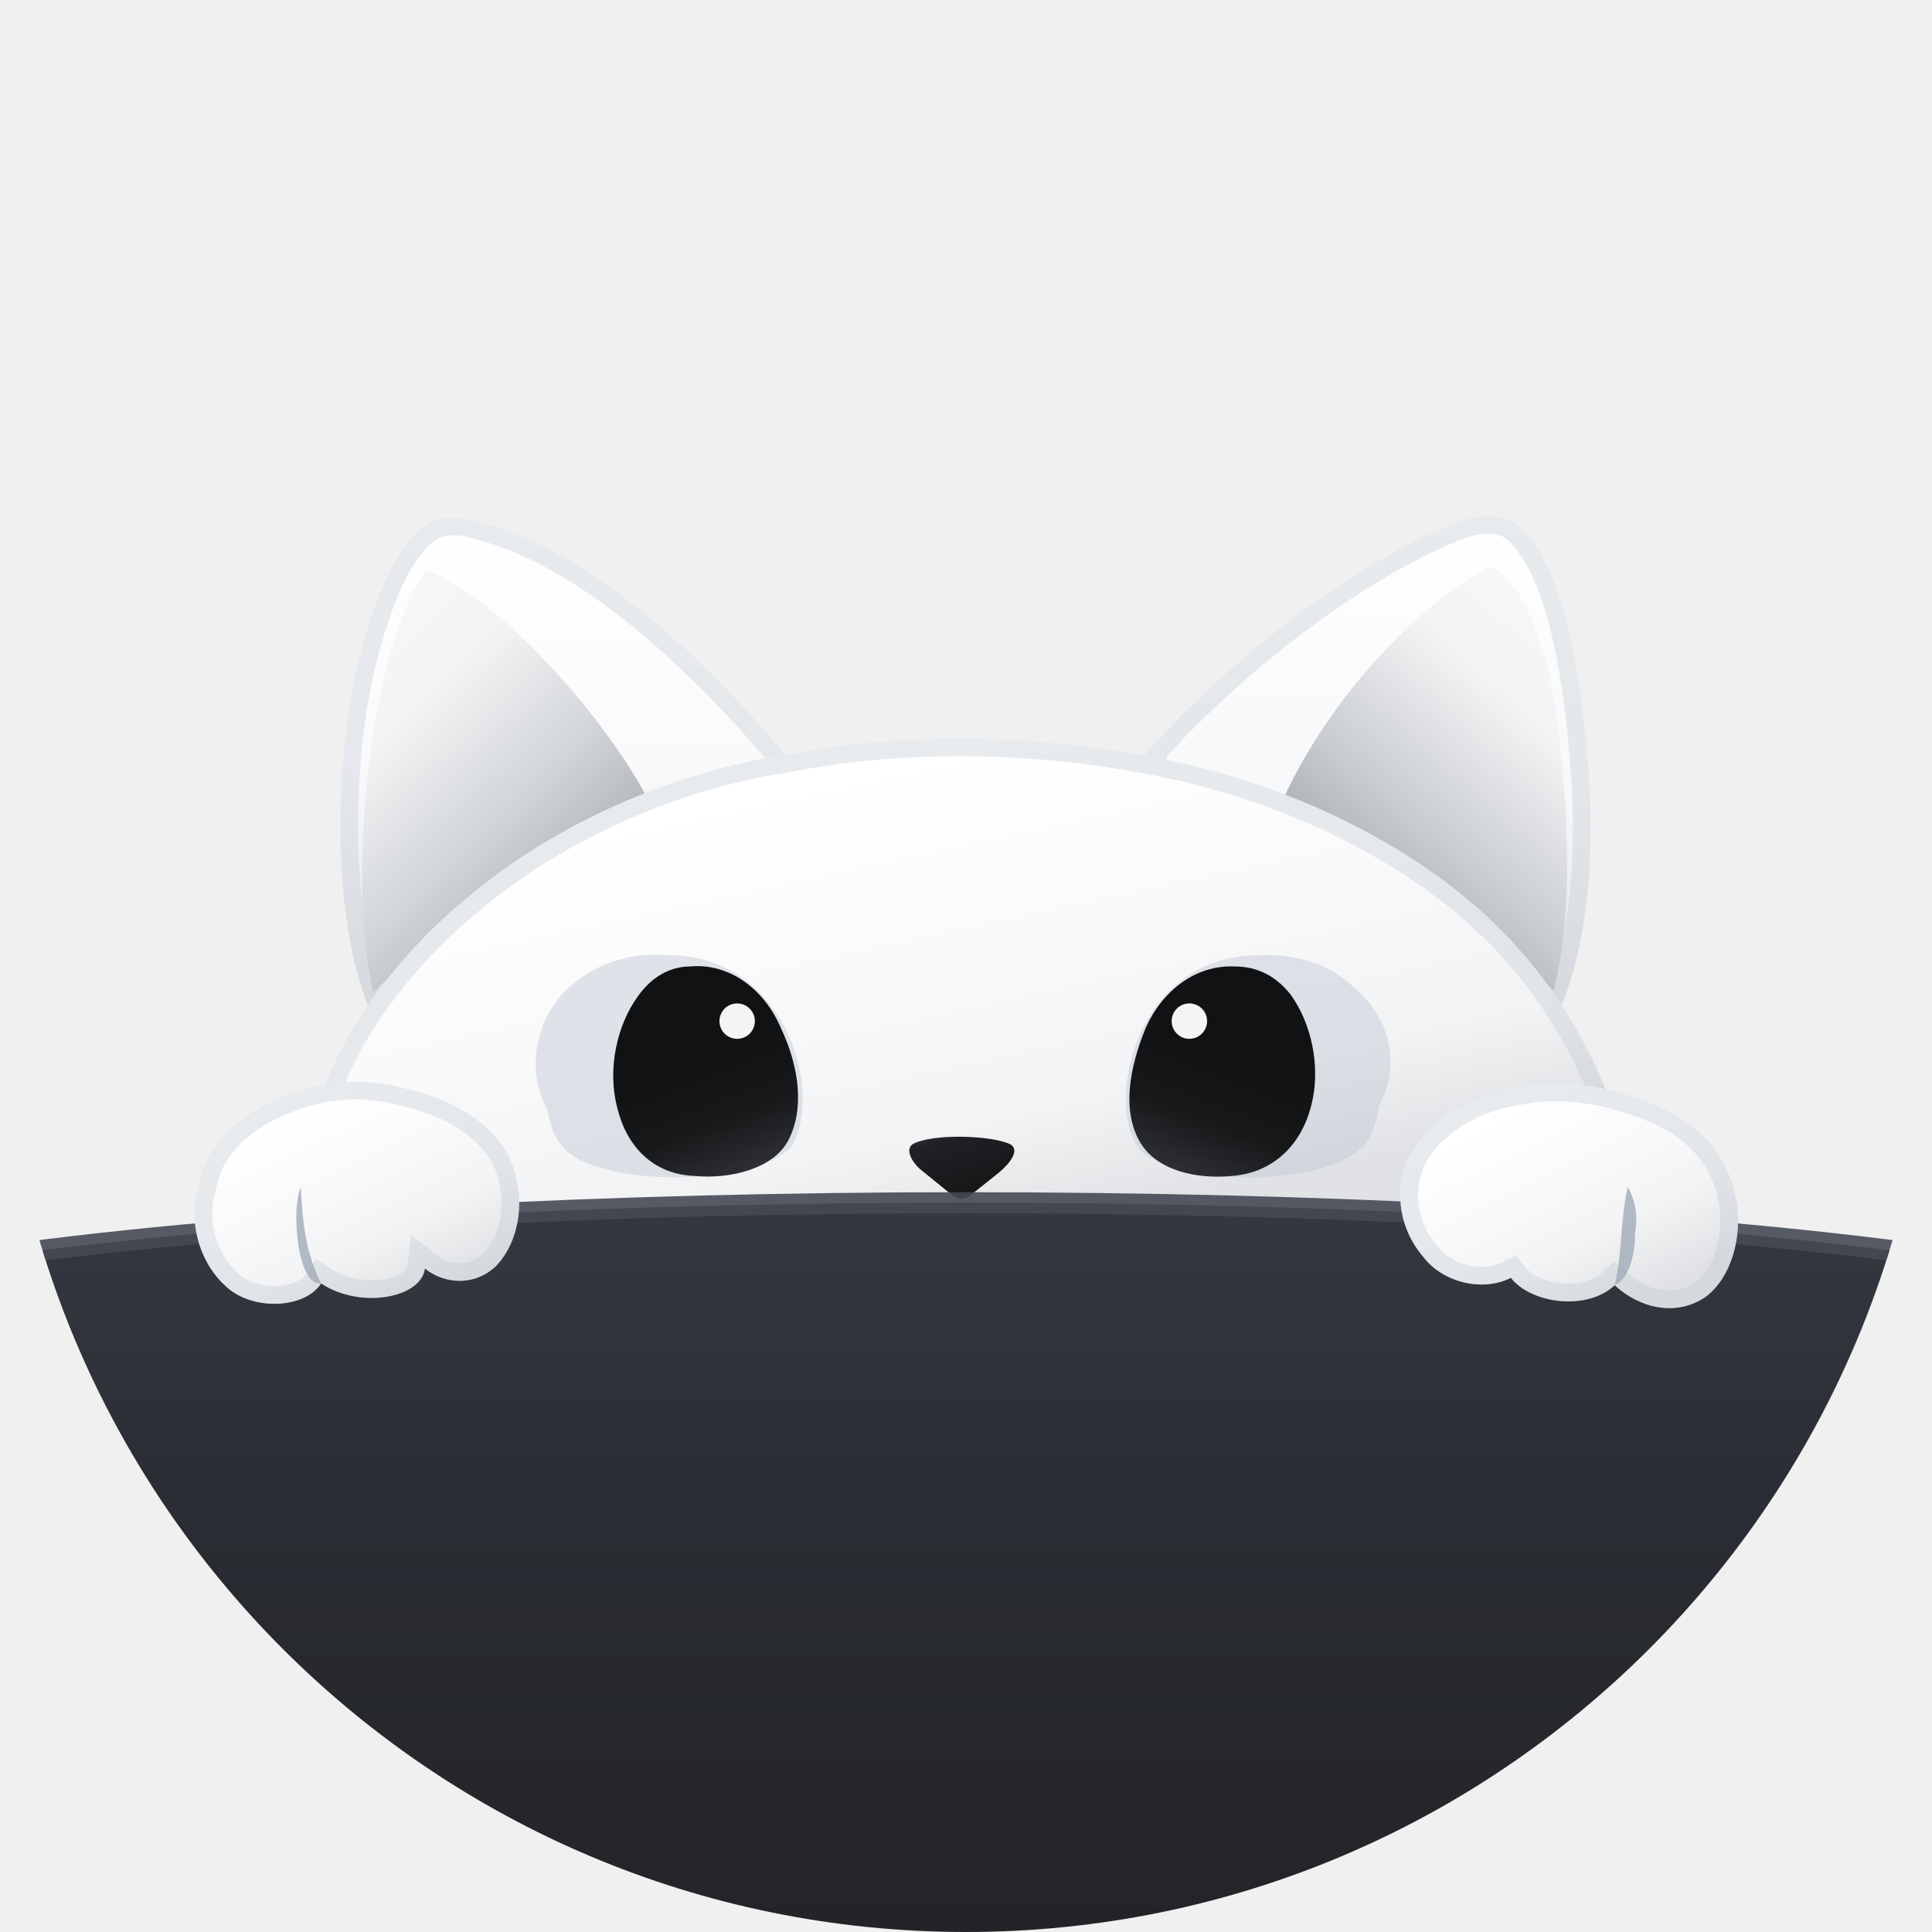
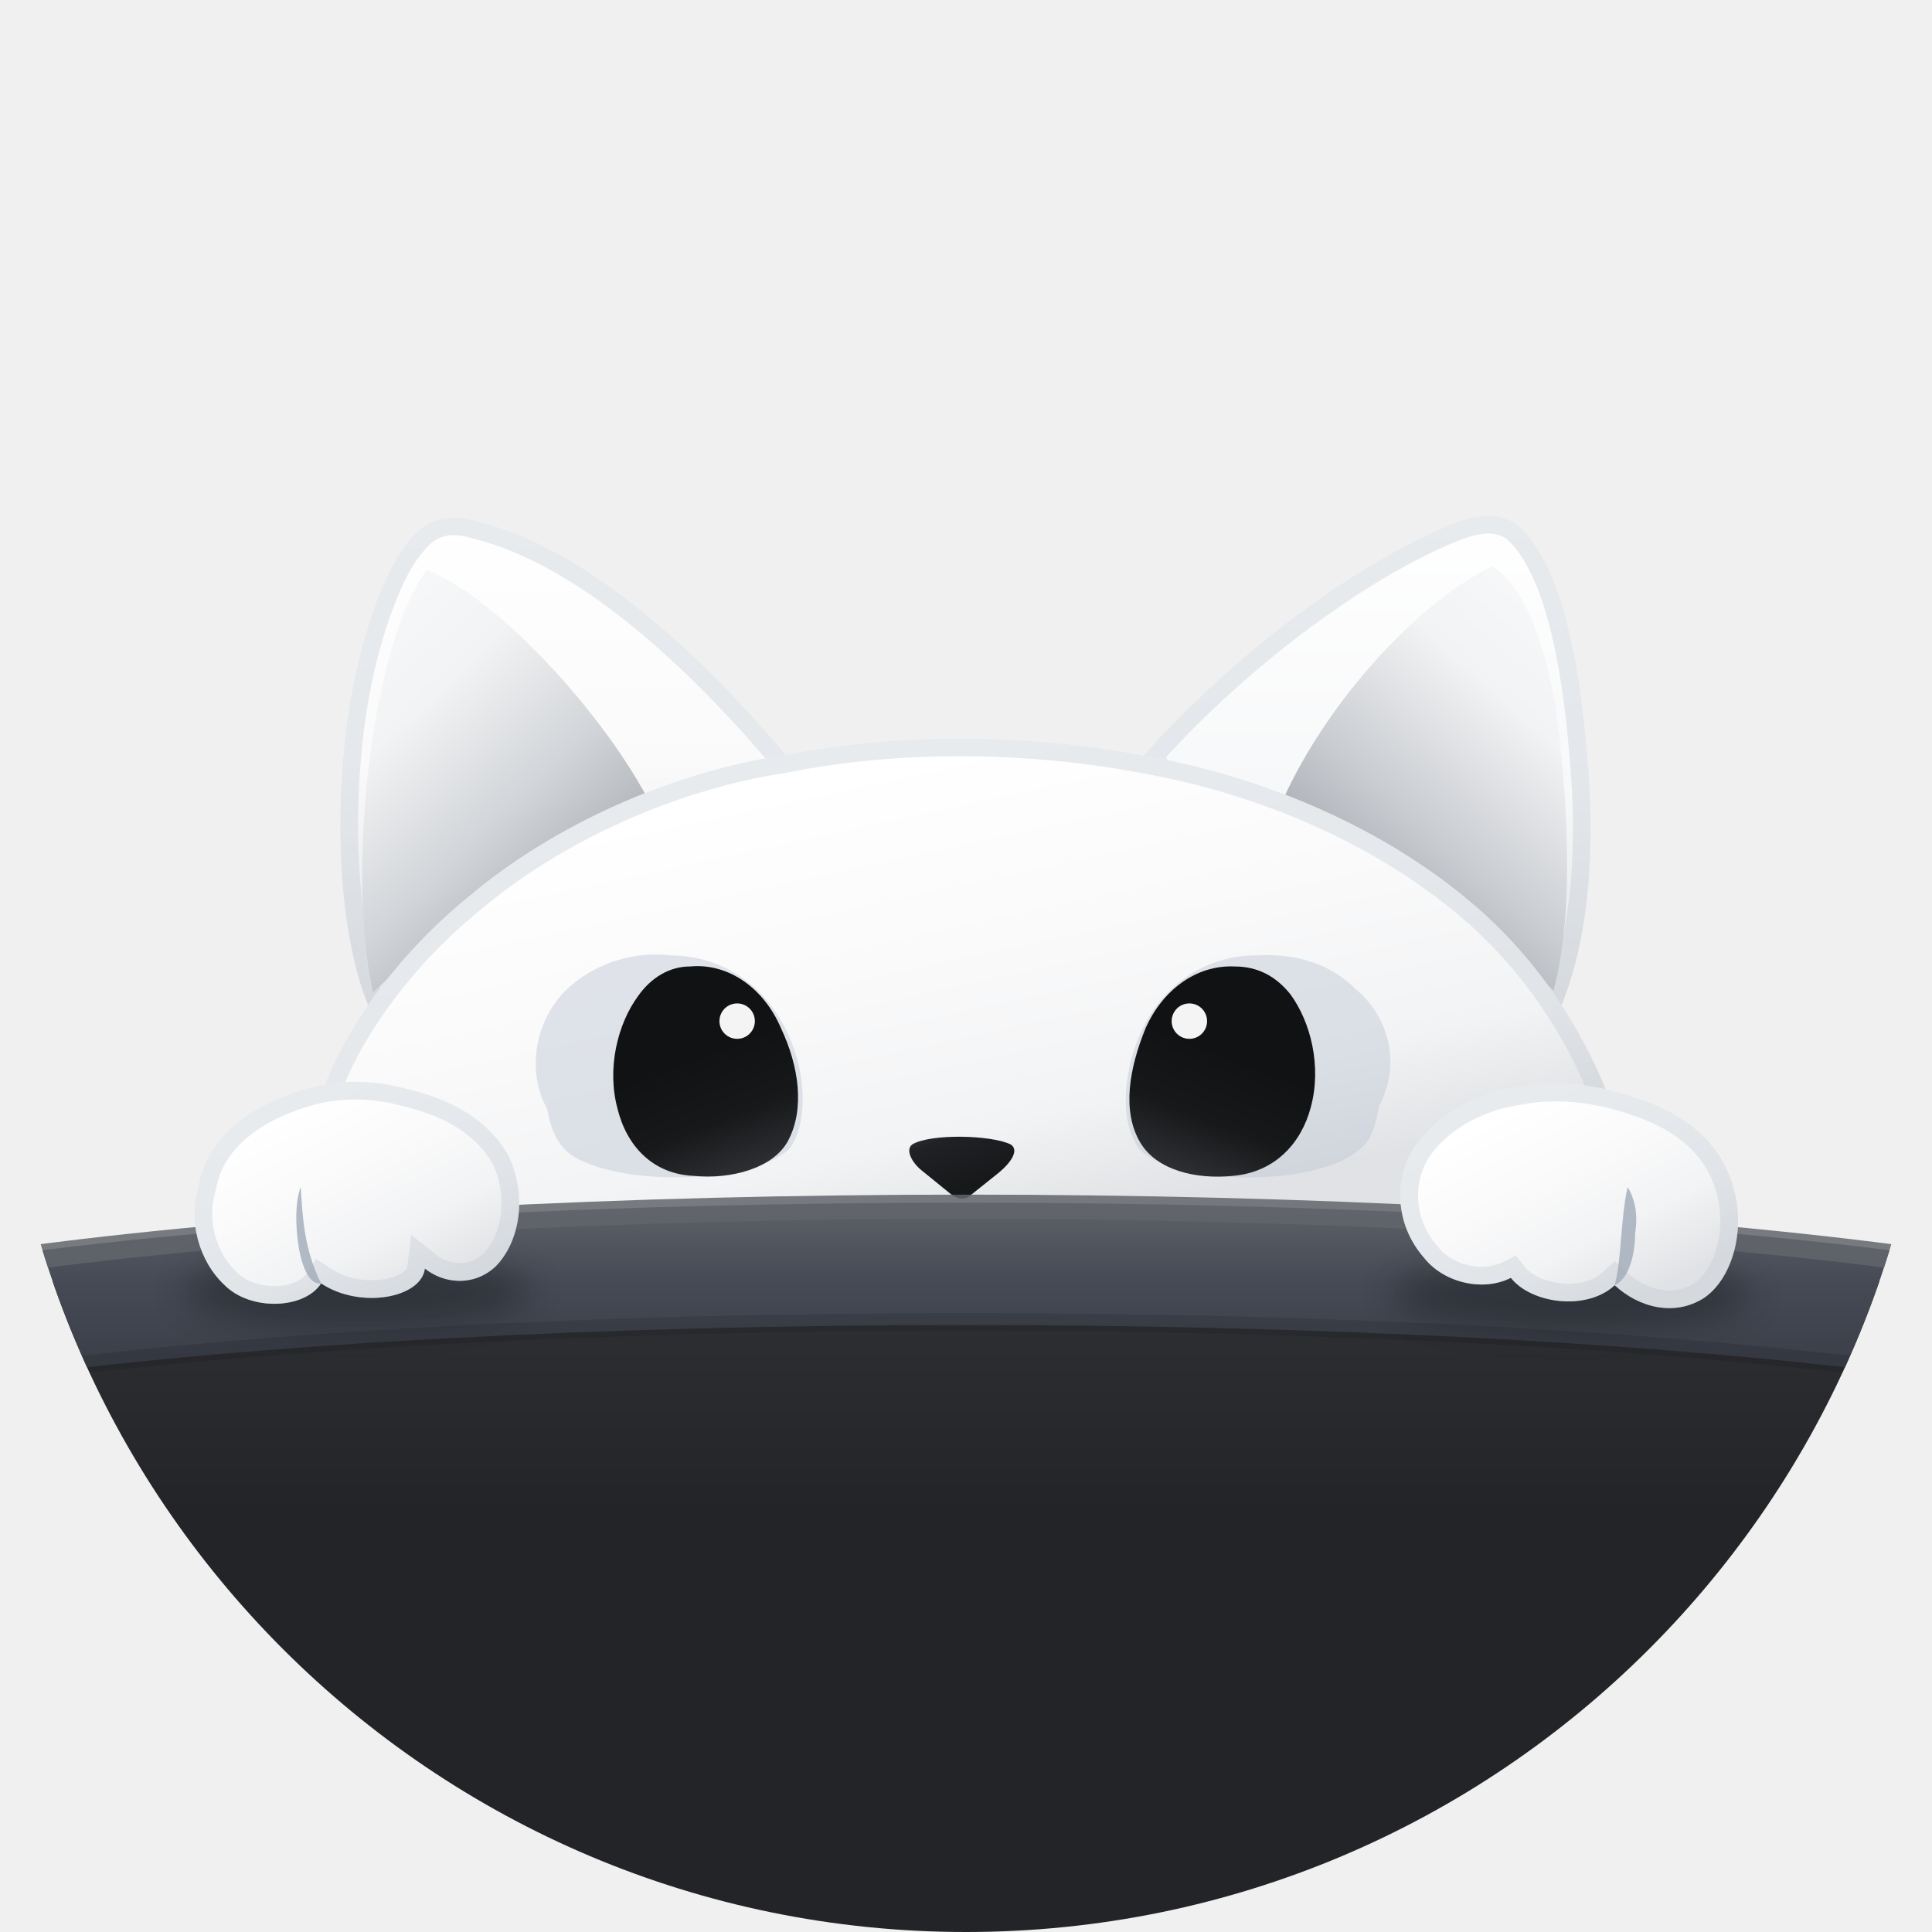
<svg xmlns="http://www.w3.org/2000/svg" xmlns:xlink="http://www.w3.org/1999/xlink" width="60" height="60" viewBox="0 0 60 60" fill="none">
  <g clip-path="url(#clip0_5_277)">
    <g id="head" transform="translate(0 0)">
      <g id="ear-left" transform="rotate(0 17 28)">
        <use xlink:href="#stroke0_5_277" fill="url(#paint0_linear_5_277)" />
        <mask id="stroke1_5_277" fill="white">
          <use xlink:href="#stroke0_5_277" />
        </mask>
        <path d="M11.584 31.569C10.318 28.864 10.375 24.087 11.008 21.094C11.354 19.424 11.987 17.64 12.677 16.834C13.31 15.971 14.116 15.971 14.864 16.201C18.318 17.065 21.828 20.403 24.361 23.396L24.591 28.921L11.584 31.569Z" stroke-width="1.1" stroke="#C3CAD4" stroke-opacity="0.38" mask="url(#stroke1_5_277)" />
        <path d="M13.253 17.698C15.325 18.504 18.548 21.899 20.102 24.777C17.224 26.043 13.944 28.576 11.584 30.82C11.008 28.173 11.238 24.489 11.756 21.842C12.102 20.173 12.505 18.734 13.253 17.698Z" fill="url(#paint2_linear_5_277)" />
      </g>
      <g id="ear-right" transform="rotate(0 43 28)">
        <use xlink:href="#stroke2_5_277" fill="url(#paint1_linear_5_277)" />
        <mask id="stroke3_5_277" fill="white">
          <use xlink:href="#stroke2_5_277" />
        </mask>
        <path d="M35.527 23.453C38.117 20.518 41.973 17.525 45.138 16.259C45.886 15.971 46.692 15.856 47.268 16.432C48.534 17.698 49.052 20.633 49.282 23.338C49.57 26.389 49.34 29.266 48.419 31.396L39.325 29.727L35.527 23.453Z" stroke-width="1.1" stroke="#C3CAD4" stroke-opacity="0.38" mask="url(#stroke3_5_277)" />
        <path d="M46.347 17.583C44.102 18.676 41.282 21.669 39.843 24.835C42.721 26.101 45.829 28.518 48.246 30.763C48.937 28.173 48.649 24.489 48.304 21.899C47.959 20 47.383 18.273 46.347 17.583Z" fill="url(#paint3_linear_5_277)" />
      </g>
      <use xlink:href="#stroke4_5_277" fill="url(#paint4_linear_5_277)" />
      <mask id="stroke5_5_277" fill="white">
        <use xlink:href="#stroke4_5_277" />
      </mask>
      <path d="M10.03 33.871C10.605 32.202 12.159 29.784 14.577 27.828C17.167 25.64 20.85 23.971 24.361 23.453C27.757 22.763 31.786 22.763 35.469 23.453C39.44 24.144 43.066 25.813 45.656 28C47.786 29.784 49.11 31.971 49.858 33.813L49.973 38.245H9.857L10.03 33.871Z" stroke-width="1.1" stroke="#C3CAD4" stroke-opacity="0.38" mask="url(#stroke5_5_277)" />
      <g id="eye-left" transform="translate(0 33.3) scale(1 1) translate(0 -33.3)">
        <path d="M16.994 34.446C16.246 33.065 16.764 31.453 17.685 30.648C18.605 29.842 19.757 29.554 20.793 29.669C22.807 29.669 24.188 31.051 24.706 32.72C25.052 33.813 24.994 35.022 24.534 35.655C23.383 36.806 19.123 36.864 17.685 35.828C17.282 35.482 17.109 35.08 16.994 34.446Z" fill="#BFC8D5" fill-opacity="0.48" />
        <g id="gaze-left" transform="translate(0 0)">
          <path d="M21.426 30.015C22.634 29.899 23.728 30.705 24.246 31.914C24.821 33.123 24.994 34.446 24.476 35.425C24.016 36.288 22.692 36.633 21.541 36.518C20.275 36.461 19.469 35.597 19.181 34.446C18.836 33.18 19.181 31.799 19.814 30.936C20.217 30.36 20.793 30.015 21.426 30.015Z" fill="url(#paint5_linear_5_277)" />
          <g id="glint-left" opacity="1">
            <circle cx="22.893" cy="31.712" r="0.55" fill="white" fill-opacity="0.95" />
          </g>
        </g>
      </g>
      <g id="eye-right" transform="translate(0 33.3) scale(1 1) translate(0 -33.3)">
        <path d="M42.836 34.331C43.584 32.892 43.009 31.453 42.088 30.705C41.225 29.842 40.074 29.612 39.038 29.669C37.081 29.669 35.699 30.993 35.181 32.72C34.836 33.928 34.894 34.964 35.354 35.655C36.447 36.864 40.879 36.864 42.203 35.713C42.606 35.425 42.721 34.907 42.836 34.331Z" fill="#BFC8D5" fill-opacity="0.48" />
        <g id="gaze-right" transform="translate(0 0)">
          <path d="M38.347 30.015C37.138 29.957 36.102 30.763 35.584 31.914C35.066 33.18 34.836 34.504 35.411 35.482C35.929 36.346 37.138 36.633 38.289 36.518C39.613 36.403 40.419 35.482 40.707 34.389C41.052 33.123 40.707 31.741 40.074 30.878C39.613 30.302 39.038 30.015 38.347 30.015Z" fill="url(#paint6_linear_5_277)" />
          <g id="glint-right" opacity="1">
            <circle cx="36.937" cy="31.712" r="0.55" fill="white" fill-opacity="0.95" />
          </g>
        </g>
      </g>
      <path d="M28.332 35.54C28.908 35.195 30.807 35.252 31.383 35.54C31.67 35.713 31.383 36.115 31.037 36.403L30.174 37.094C30.001 37.267 29.771 37.267 29.541 37.094L28.62 36.346C28.332 36.115 28.102 35.713 28.332 35.54Z" fill="url(#paint7_linear_5_277)" />
    </g>
-     <path d="M0 39C16 36.8 44 36.8 60 39V60H0V39Z" fill="url(#paint8_linear_5_277)" />
-     <path d="M0 39C16 36.8 44 36.8 60 39" stroke-width="0.65" stroke="#454A55" stroke-opacity="0.9" />
+     <g id="perch-a">
+       <path d="M0 40C16 37.8 44 37.8 60 40V60H0V40Z" fill="url(#sill_a_paint8_linear_5_277)" />
+       <path d="M0 39C16 36.8 44 36.8 60 39V42.8C44 40.6 16 40.6 0 42.8V39Z" fill="url(#sill_a_paint9_linear_5_277)" />
+       <path d="M1 39.05C17 36.95 43 36.95 59 39.05" stroke-width="0.75" stroke="#62656B" stroke-opacity="0.85" />
+       <path d="M0 42.7C16 40.5 44 40.5 60 42.7" stroke-width="0.55" stroke="#111214" stroke-opacity="0.15" />
+       <g opacity="0.4" filter="url(#sill_a_filter0_f_5_277)">
+         <path d="M11.1 41.15C14.082 41.15 16.5 40.68 16.5 40.1C16.5 39.52 14.082 39.05 11.1 39.05C8.118 39.05 5.7 39.52 5.7 40.1C5.7 40.68 8.118 41.15 11.1 41.15Z" fill="#111214" />
+         <path d="M48.8 41.25C51.893 41.25 54.4 40.78 54.4 40.2C54.4 39.62 51.893 39.15 48.8 39.15C45.707 39.15 43.2 39.62 43.2 40.2C43.2 40.78 45.707 41.25 48.8 41.25Z" fill="#111214" />
+       </g>
+     </g>
    <use xlink:href="#stroke6_5_277" fill="url(#paint9_linear_5_277)" />
    <mask id="stroke7_5_277" fill="white">
      <use xlink:href="#stroke6_5_277" />
    </mask>
    <path d="M6.174 36.806C6.404 35.482 7.497 34.562 8.821 34.044C10.087 33.526 11.354 33.468 12.62 33.813C14.116 34.159 15.21 34.849 15.785 35.885C16.361 37.036 16.188 38.533 15.382 39.339C14.692 39.972 13.771 39.857 13.195 39.396C13.08 40.317 11.181 40.662 9.972 39.857C9.454 40.662 7.785 40.72 6.979 39.914C6.174 39.166 5.828 37.9 6.174 36.806Z" stroke-width="1.1" stroke="#C3CAD4" stroke-opacity="0.38" mask="url(#stroke7_5_277)" />
    <use xlink:href="#stroke8_5_277" fill="url(#paint10_linear_5_277)" />
    <mask id="stroke9_5_277" fill="white">
      <use xlink:href="#stroke8_5_277" />
    </mask>
    <path d="M43.872 35.713C44.563 34.619 45.886 33.928 47.21 33.756C48.361 33.526 49.685 33.698 50.836 34.101C52.39 34.619 53.426 35.482 53.829 36.864C54.232 38.245 53.772 39.742 52.908 40.317C51.987 40.893 50.894 40.605 50.146 39.914C49.282 40.72 47.556 40.49 46.922 39.684C46.002 40.144 44.793 39.799 44.217 39.051C43.412 38.13 43.239 36.806 43.872 35.713Z" stroke-width="1.1" stroke="#C3CAD4" stroke-opacity="0.38" mask="url(#stroke9_5_277)" />
    <path d="M9.339 36.864C9.397 37.842 9.454 38.821 9.972 39.857C9.627 39.914 9.397 39.396 9.282 38.763C9.166 38.072 9.166 37.324 9.339 36.864Z" fill="#A0AAB9" fill-opacity="0.8" />
    <path d="M50.548 36.864C50.318 37.9 50.376 38.993 50.146 39.914C50.548 39.742 50.779 39.051 50.779 38.303C50.894 37.612 50.721 37.151 50.548 36.864Z" fill="#A0AAB9" fill-opacity="0.8" />
  </g>
  <defs>
    <linearGradient id="paint0_linear_5_277" x1="16.179" y1="16.071" x2="16.179" y2="31.569" gradientUnits="userSpaceOnUse">
      <stop stop-color="white" />
      <stop offset="0.49" stop-color="#FAFAFB" />
      <stop offset="1" stop-color="#E0E2E5" />
    </linearGradient>
    <linearGradient id="paint1_linear_5_277" x1="41.075" y1="16.021" x2="41.075" y2="31.396" gradientUnits="userSpaceOnUse">
      <stop stop-color="white" />
      <stop offset="0.55" stop-color="#F7F8F9" />
      <stop offset="1" stop-color="#E0E2E5" />
    </linearGradient>
    <linearGradient id="paint2_linear_5_277" x1="11.601" y1="18.748" x2="19.748" y2="27.277" gradientUnits="userSpaceOnUse">
      <stop stop-color="#F7F8F9" />
      <stop offset="0.28" stop-color="#F2F3F4" />
      <stop offset="0.63" stop-color="#D2D5D9" />
      <stop offset="1" stop-color="#A5A8AD" />
    </linearGradient>
    <linearGradient id="paint3_linear_5_277" x1="48.404" y1="18.505" x2="40.108" y2="27.863" gradientUnits="userSpaceOnUse">
      <stop stop-color="#F7F8F9" />
      <stop offset="0.28" stop-color="#F2F3F4" />
      <stop offset="0.65" stop-color="#C9CCD1" />
      <stop offset="1" stop-color="#9A9DA3" />
    </linearGradient>
    <linearGradient id="paint4_linear_5_277" x1="28.712" y1="23.395" x2="31.921" y2="38.245" gradientUnits="userSpaceOnUse">
      <stop stop-color="white" />
      <stop offset="0.4" stop-color="#FAFAFB" />
      <stop offset="0.77" stop-color="#F2F3F4" />
      <stop offset="1" stop-color="#E0E2E5" />
    </linearGradient>
    <linearGradient id="paint5_linear_5_277" x1="20.767" y1="30.657" x2="23.063" y2="36.54" gradientUnits="userSpaceOnUse">
      <stop stop-color="#111214" />
      <stop offset="0.36" stop-color="#111214" />
      <stop offset="0.7" stop-color="#17181A" />
      <stop offset="1" stop-color="#2E3033" />
    </linearGradient>
    <linearGradient id="paint6_linear_5_277" x1="39.112" y1="30.665" x2="36.805" y2="36.543" gradientUnits="userSpaceOnUse">
      <stop stop-color="#111214" />
      <stop offset="0.36" stop-color="#111214" />
      <stop offset="0.7" stop-color="#17181A" />
      <stop offset="1" stop-color="#2E3033" />
    </linearGradient>
    <linearGradient id="paint7_linear_5_277" x1="28.238" y1="35.302" x2="28.891" y2="37.223" gradientUnits="userSpaceOnUse">
      <stop stop-color="#313236" />
      <stop offset="0.22" stop-color="#1F2124" />
      <stop offset="1" stop-color="#17181A" />
    </linearGradient>
    <linearGradient id="paint8_linear_5_277" x1="30" y1="37.35" x2="30" y2="60" gradientUnits="userSpaceOnUse">
      <stop stop-color="#343840" />
      <stop offset="0.45" stop-color="#292C32" />
      <stop offset="1" stop-color="#232427" />
    </linearGradient>
    <linearGradient id="paint9_linear_5_277" x1="9.57" y1="34.285" x2="12.595" y2="40.49" gradientUnits="userSpaceOnUse">
      <stop stop-color="white" />
      <stop offset="0.35" stop-color="#FAFAFB" />
      <stop offset="0.68" stop-color="#F2F3F4" />
      <stop offset="1" stop-color="#E0E2E5" />
    </linearGradient>
    <linearGradient id="paint10_linear_5_277" x1="47.159" y1="34.35" x2="50.306" y2="40.625" gradientUnits="userSpaceOnUse">
      <stop stop-color="white" />
      <stop offset="0.35" stop-color="#FAFAFB" />
      <stop offset="0.68" stop-color="#F2F3F4" />
      <stop offset="1" stop-color="#E0E2E5" />
    </linearGradient>
    <clipPath id="clip0_5_277">
      <rect width="60" height="60" rx="30" fill="white" />
    </clipPath>
    <path id="stroke0_5_277" d="M11.584 31.569C10.318 28.864 10.375 24.087 11.008 21.094C11.354 19.424 11.987 17.64 12.677 16.834C13.31 15.971 14.116 15.971 14.864 16.201C18.318 17.065 21.828 20.403 24.361 23.396L24.591 28.921L11.584 31.569Z" />
    <path id="stroke2_5_277" d="M35.527 23.453C38.117 20.518 41.973 17.525 45.138 16.259C45.886 15.971 46.692 15.856 47.268 16.432C48.534 17.698 49.052 20.633 49.282 23.338C49.57 26.389 49.34 29.266 48.419 31.396L39.325 29.727L35.527 23.453Z" />
    <path id="stroke4_5_277" d="M10.03 33.871C10.605 32.202 12.159 29.784 14.577 27.828C17.167 25.64 20.85 23.971 24.361 23.453C27.757 22.763 31.786 22.763 35.469 23.453C39.44 24.144 43.066 25.813 45.656 28C47.786 29.784 49.11 31.971 49.858 33.813L49.973 38.245H9.857L10.03 33.871Z" />
    <path id="stroke6_5_277" d="M6.174 36.806C6.404 35.482 7.497 34.562 8.821 34.044C10.087 33.526 11.354 33.468 12.62 33.813C14.116 34.159 15.21 34.849 15.785 35.885C16.361 37.036 16.188 38.533 15.382 39.339C14.692 39.972 13.771 39.857 13.195 39.396C13.08 40.317 11.181 40.662 9.972 39.857C9.454 40.662 7.785 40.72 6.979 39.914C6.174 39.166 5.828 37.9 6.174 36.806Z" />
    <path id="stroke8_5_277" d="M43.872 35.713C44.563 34.619 45.886 33.928 47.21 33.756C48.361 33.526 49.685 33.698 50.836 34.101C52.39 34.619 53.426 35.482 53.829 36.864C54.232 38.245 53.772 39.742 52.908 40.317C51.987 40.893 50.894 40.605 50.146 39.914C49.282 40.72 47.556 40.49 46.922 39.684C46.002 40.144 44.793 39.799 44.217 39.051C43.412 38.13 43.239 36.806 43.872 35.713Z" />
+     <linearGradient id="sill_a_paint9_linear_5_277" x1="30" y1="37" x2="30" y2="44" gradientUnits="userSpaceOnUse">
+       <stop stop-color="#62656B" />
+       <stop offset="0.4" stop-color="#454A55" />
+       <stop offset="1" stop-color="#343840" />
+     </linearGradient>
+     <linearGradient id="sill_a_paint8_linear_5_277" x1="30" y1="40" x2="30" y2="60" gradientUnits="userSpaceOnUse">
+       <stop stop-color="#2E3033" />
+       <stop offset="0.35" stop-color="#232427" />
+       <stop offset="1" stop-color="#232427" />
+     </linearGradient>
+     <filter id="sill_a_filter0_f_5_277" x="4.6" y="37.95" width="50.9" height="4.4" filterUnits="userSpaceOnUse" color-interpolation-filters="sRGB">
+       <feFlood flood-opacity="0" result="BackgroundImageFix" />
+       <feBlend mode="normal" in="SourceGraphic" in2="BackgroundImageFix" result="shape" />
+       <feGaussianBlur stdDeviation="0.55" result="effect1_foregroundBlur_5_277" />
+     </filter>
  </defs>
</svg>
